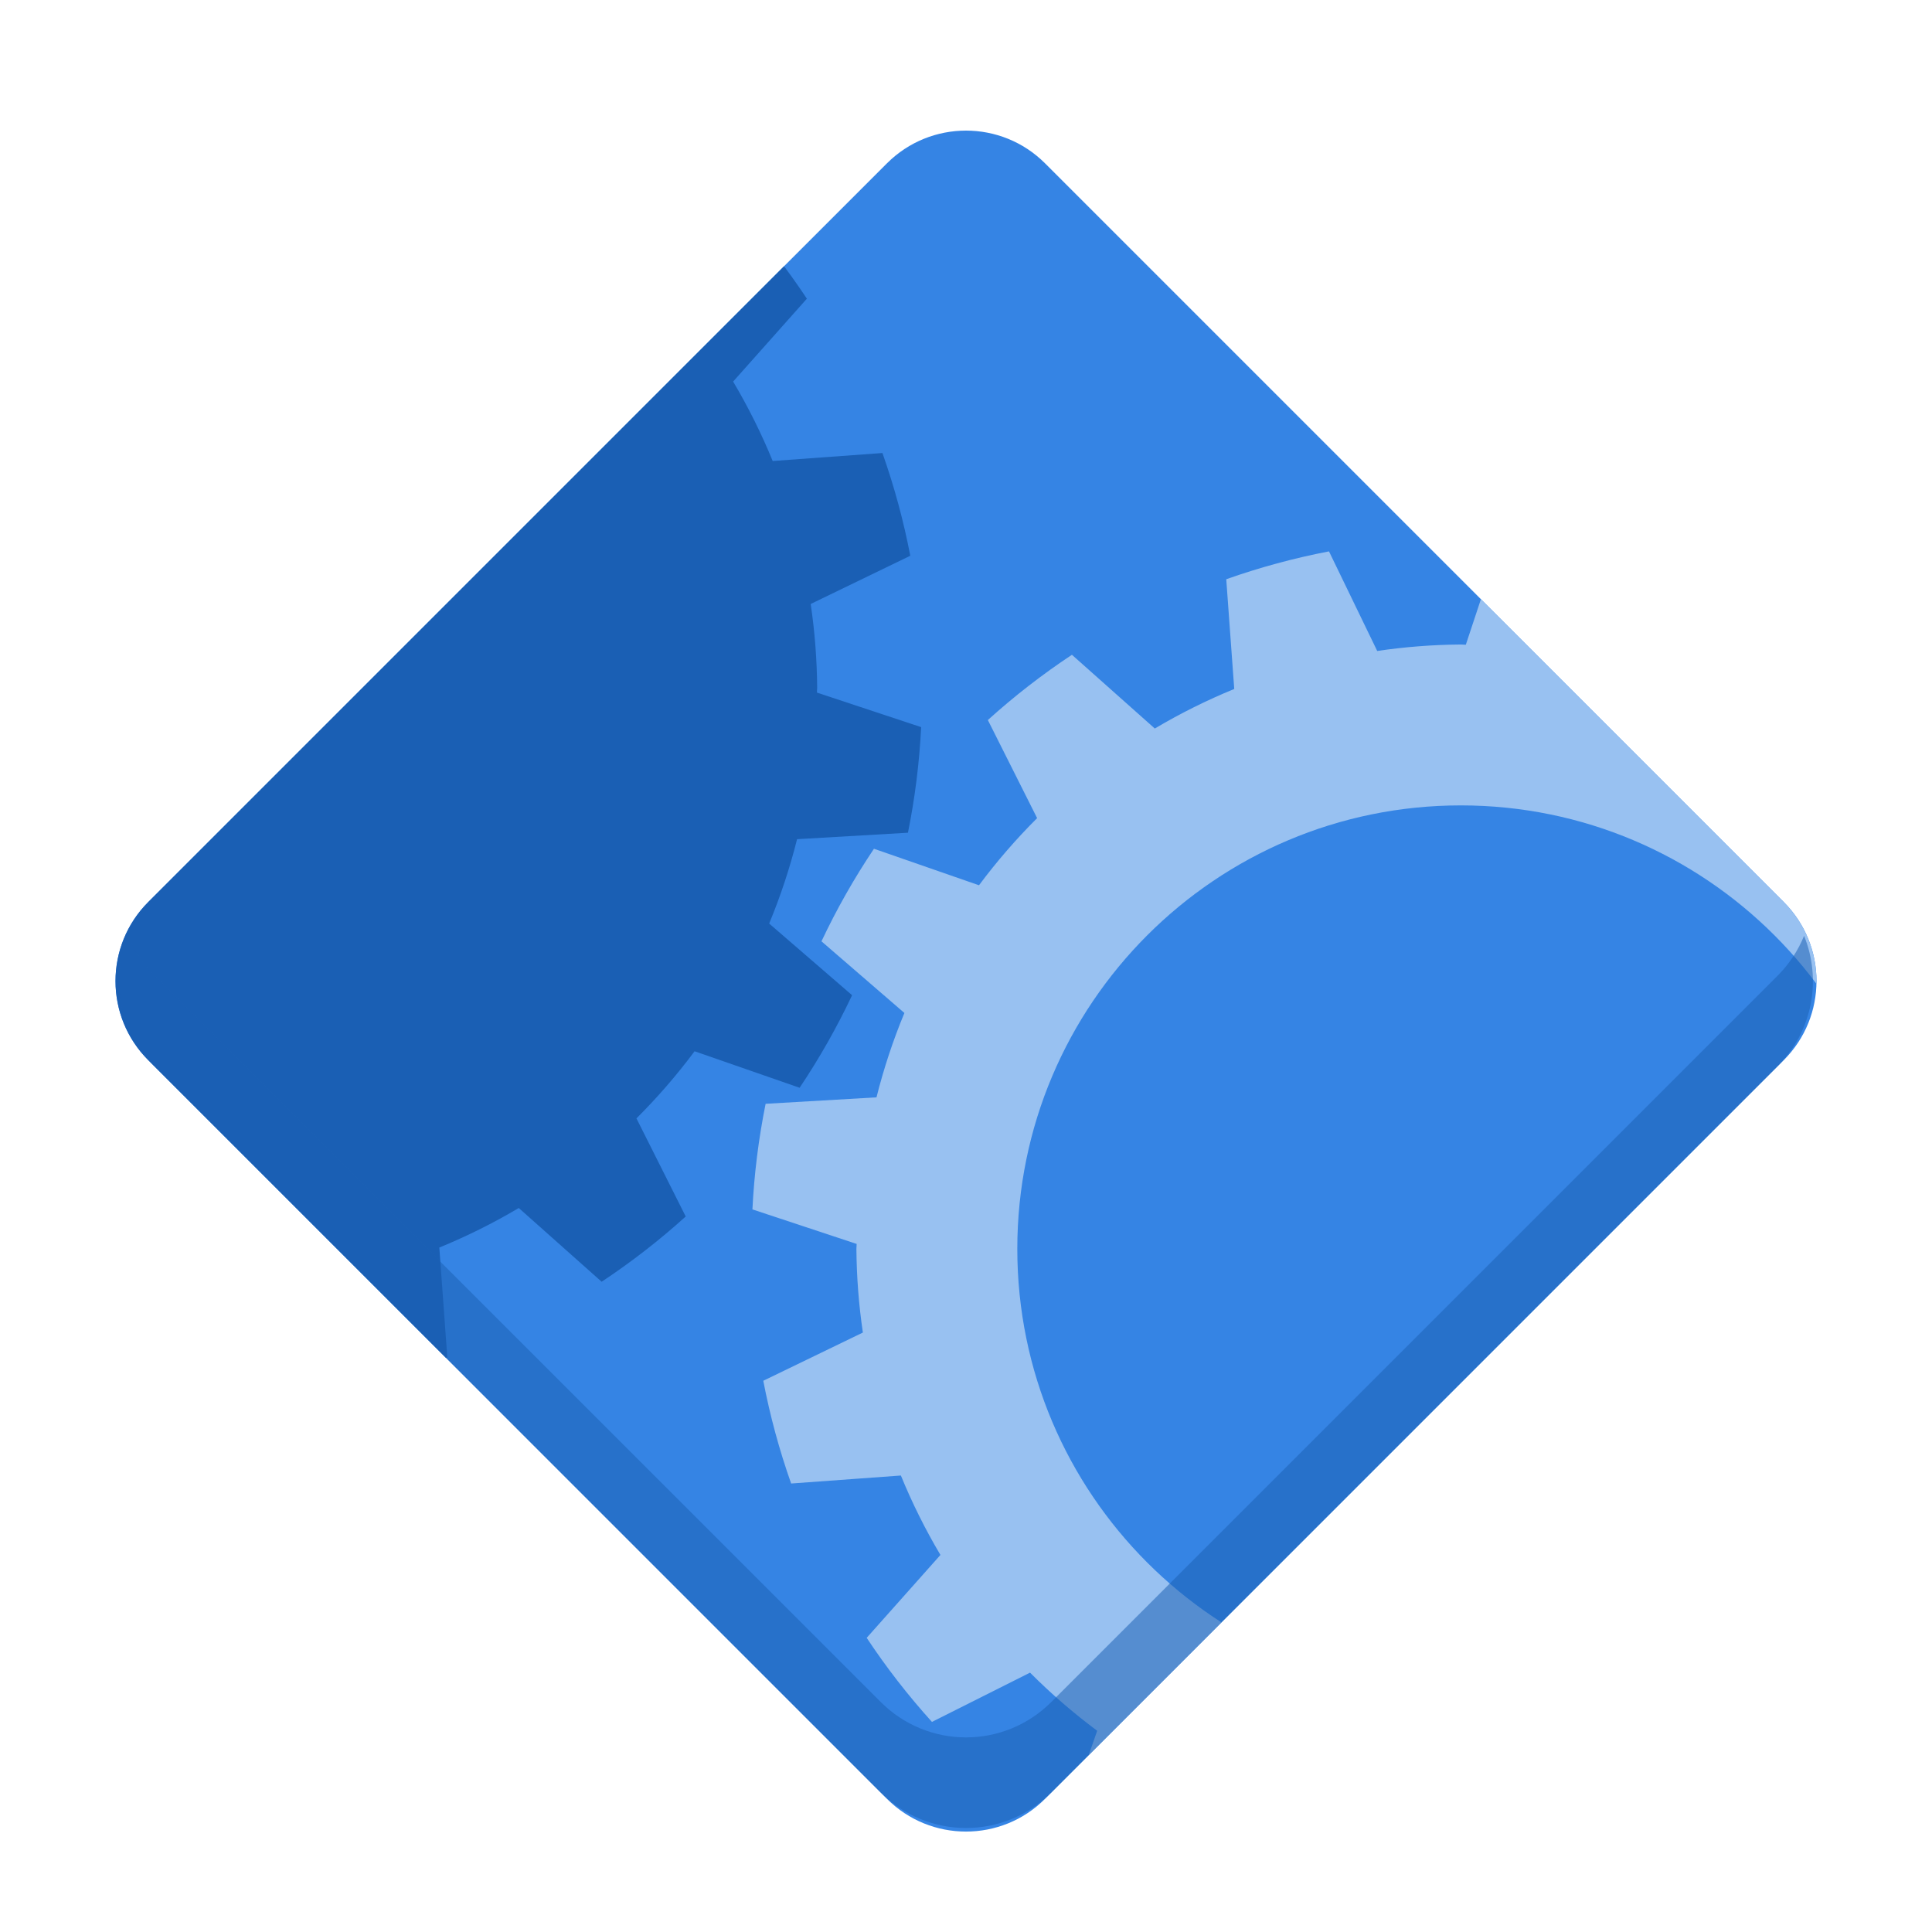
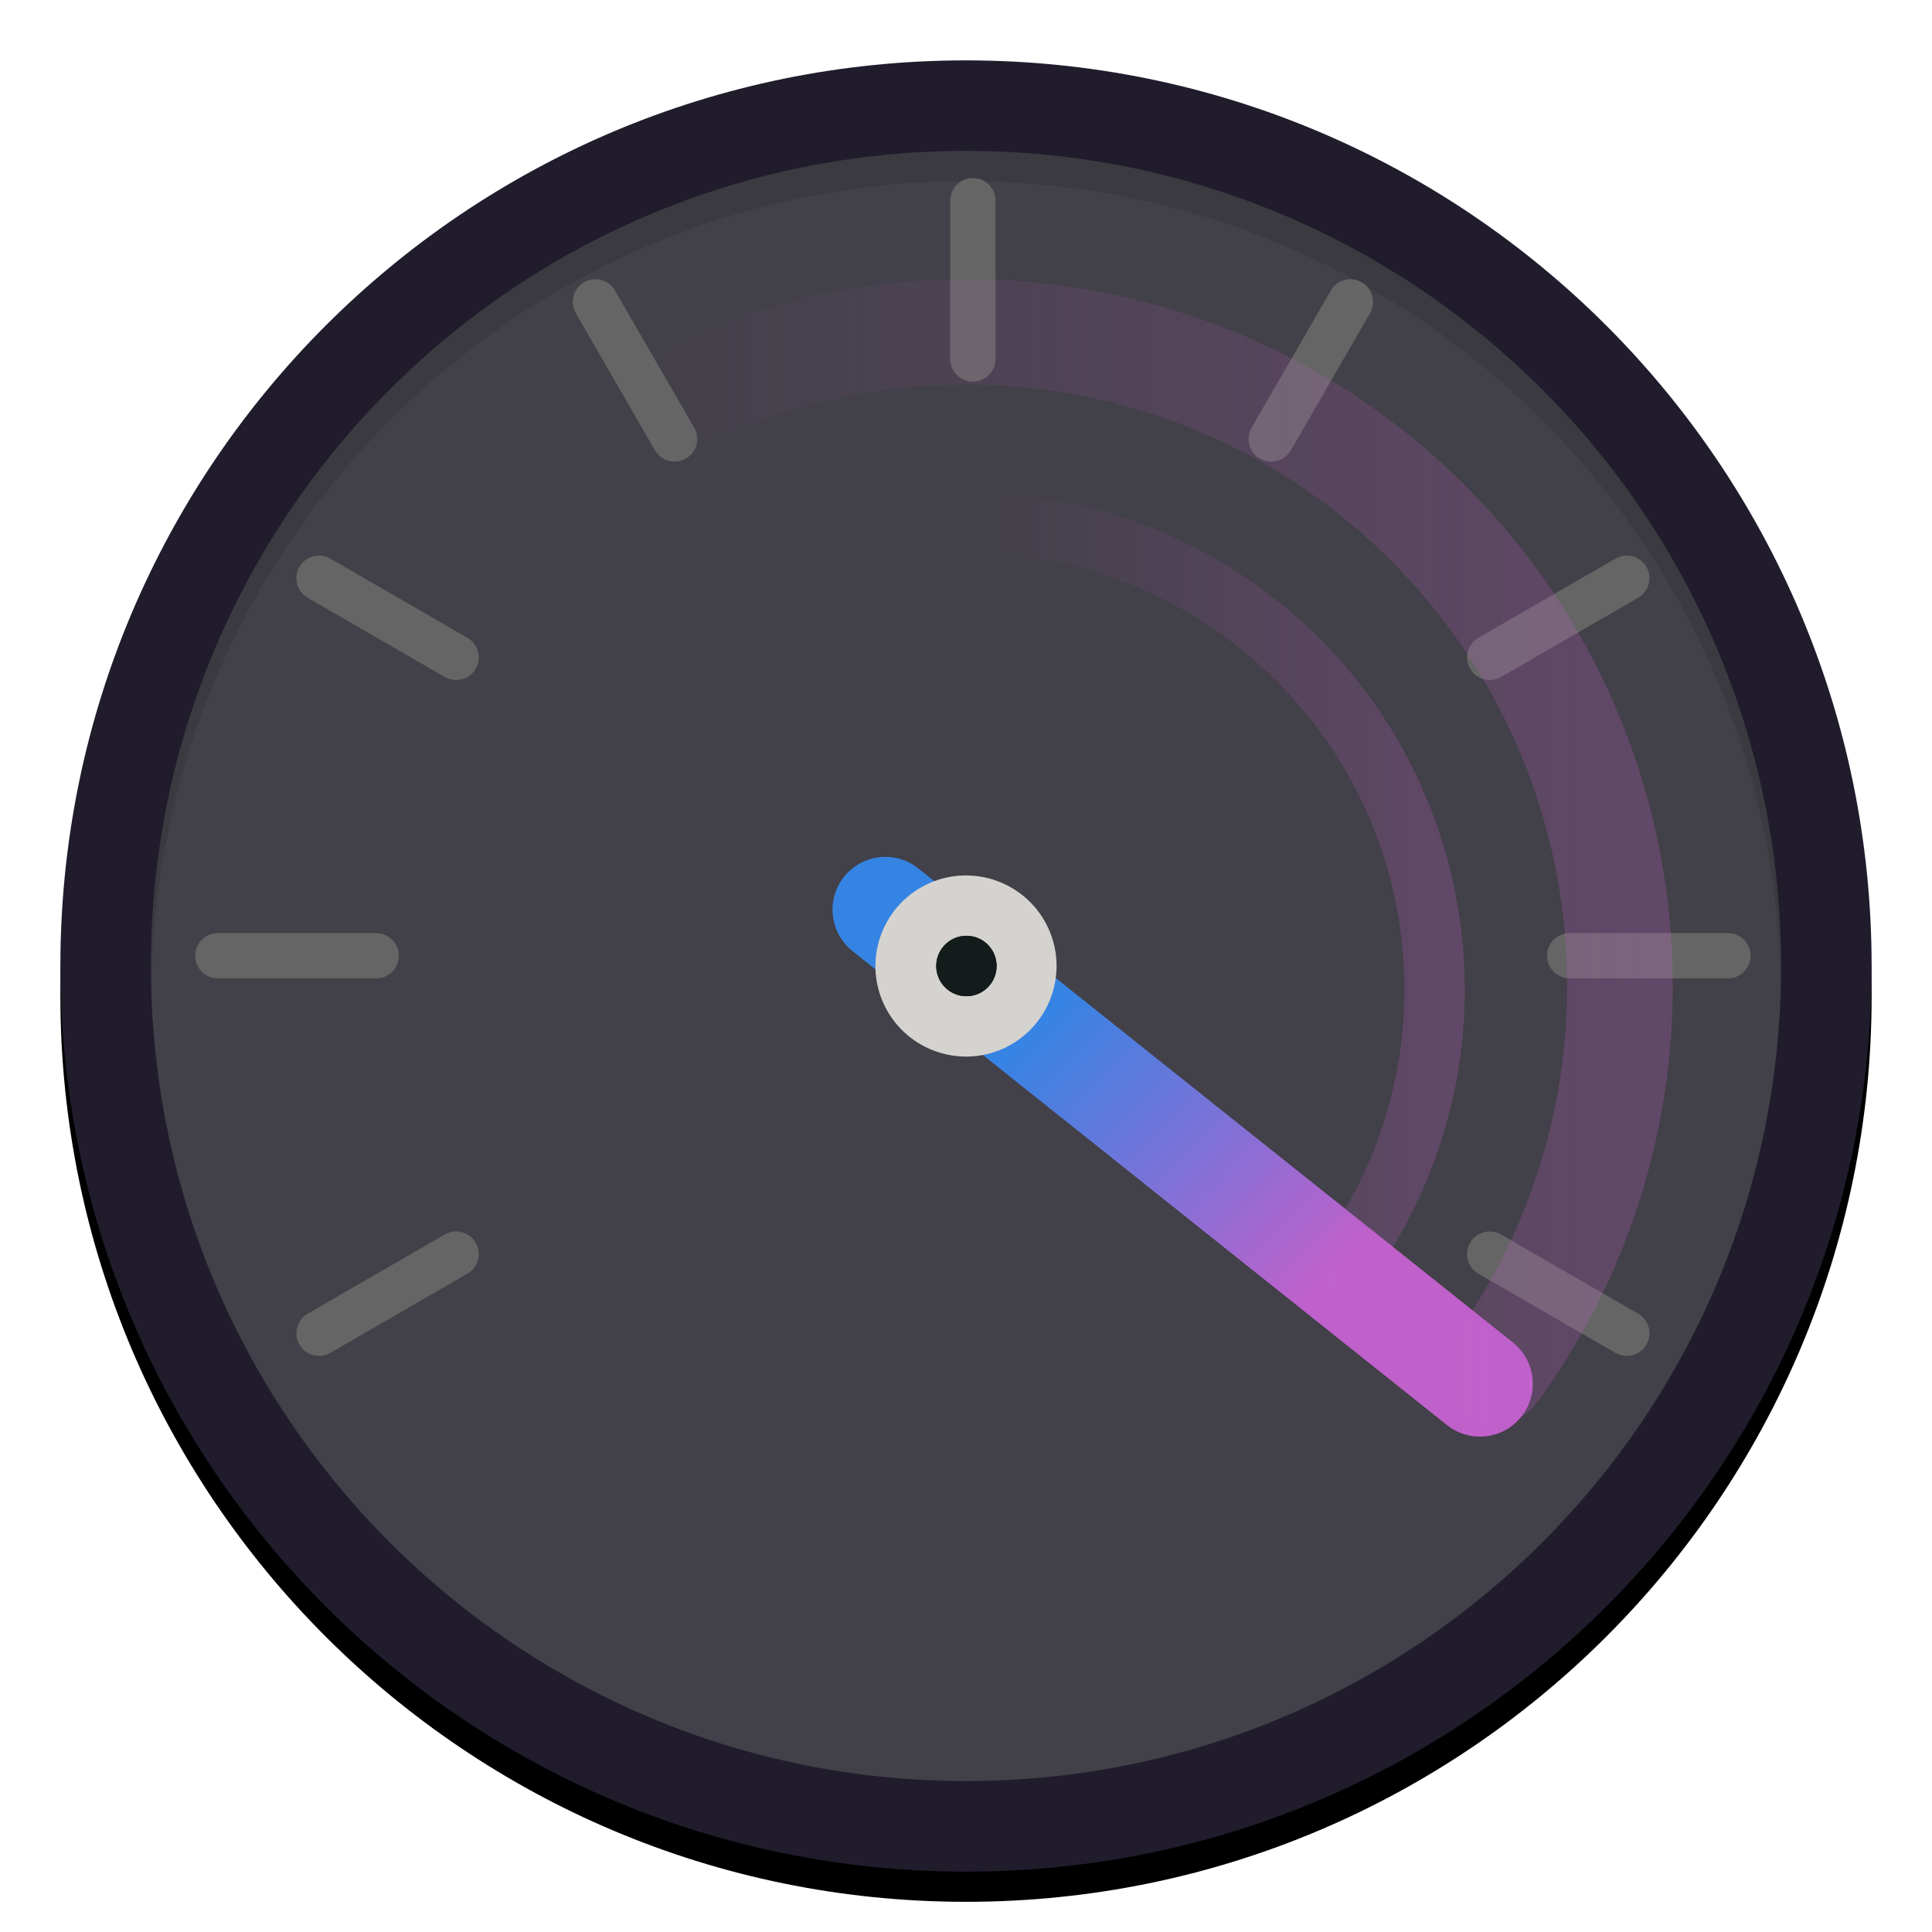
- <svg xmlns="http://www.w3.org/2000/svg" width="33.75mm" height="33.75mm" viewBox="0 0 33.75 33.75" version="1.1" id="svg974">
-   <defs id="defs968">
-     <clipPath clipPathUnits="userSpaceOnUse" id="clipPath18689">
-       <rect clip-path="none" transform="rotate(45)" ry="32" rx="32" y="123.999" x="486.037" height="362.943" width="362.943" id="rect18691" style="display:inline;opacity:1;vector-effect:none;fill:#4a86cf;fill-opacity:1;stroke:none;stroke-width:26.067;stroke-linecap:butt;stroke-linejoin:miter;stroke-miterlimit:4;stroke-dasharray:none;stroke-dashoffset:0;stroke-opacity:1;marker:none;marker-start:none;marker-mid:none;marker-end:none;paint-order:normal;enable-background:new" />
-     </clipPath>
-     <clipPath clipPathUnits="userSpaceOnUse" id="clipPath18689-3">
-       <rect clip-path="none" transform="rotate(45)" ry="32" rx="32" y="123.999" x="486.037" height="362.943" width="362.943" id="rect18691-6" style="display:inline;opacity:1;vector-effect:none;fill:#4a86cf;fill-opacity:1;stroke:none;stroke-width:26.067;stroke-linecap:butt;stroke-linejoin:miter;stroke-miterlimit:4;stroke-dasharray:none;stroke-dashoffset:0;stroke-opacity:1;marker:none;marker-start:none;marker-mid:none;marker-end:none;paint-order:normal;enable-background:new" />
-     </clipPath>
-   </defs>
-   <g id="layer1" transform="translate(-61.81982,-103.944)">
-     <g transform="matrix(0.2636723,0,0,0.2636723,61.81982,-529.397)" style="display:inline;stroke-width:0.25;enable-background:new" id="g1836">
-       <g transform="matrix(0.25,0,0,0.25,0,2295)" id="g18818" style="stroke-width:0.25">
-         <g style="stroke-width:0.27" transform="matrix(0.9260519,0,0,0.9260519,18.93073,50.87633)" id="g18590">
-           <g style="stroke-width:0.27" id="g18681" clip-path="url(#clipPath18689-3)">
-             <rect style="opacity:1;vector-effect:none;fill:#3584e4;fill-opacity:1;stroke:none;stroke-width:8.221;stroke-linecap:butt;stroke-linejoin:miter;stroke-miterlimit:4;stroke-dasharray:none;stroke-dashoffset:0;stroke-opacity:1;marker:none;marker-start:none;marker-mid:none;marker-end:none;paint-order:normal" id="rect18571" width="424" height="424" x="458.337" y="90.642" rx="10.092" ry="10.092" transform="matrix(0.6052817,0.6052817,-0.6052817,0.6052817,33.44063,99.07363)" clip-path="none" />
-             <circle style="opacity:1;vector-effect:none;fill:#f66151;fill-opacity:1;stroke:none;stroke-width:7.037;stroke-linecap:butt;stroke-linejoin:miter;stroke-miterlimit:4;stroke-dasharray:none;stroke-dashoffset:0;stroke-opacity:1;marker:none;marker-start:none;marker-mid:none;marker-end:none;paint-order:normal" id="path18706" cx="0" cy="0" r="0" transform="translate(0,-212)" />
-             <circle style="opacity:1;vector-effect:none;fill:#f66151;fill-opacity:1;stroke:none;stroke-width:7.037;stroke-linecap:butt;stroke-linejoin:miter;stroke-miterlimit:4;stroke-dasharray:none;stroke-dashoffset:0;stroke-opacity:1;marker:none;marker-start:none;marker-mid:none;marker-end:none;paint-order:normal" id="path18708" cx="0" cy="0" r="0" transform="translate(0,-212)" />
-             <path style="display:inline;opacity:1;vector-effect:none;fill:#98c1f1;fill-opacity:1;stroke:none;stroke-width:7.037;stroke-linecap:butt;stroke-linejoin:miter;stroke-miterlimit:4;stroke-dasharray:none;stroke-dashoffset:0;stroke-opacity:1;marker:none;marker-start:none;marker-mid:none;marker-end:none;paint-order:normal;enable-background:new" d="m 408.92,561.918 -9.886,29.829 a 172.971,172.971 0 0 0 -1.427,-0.071 172.971,172.971 0 0 0 -23.929,1.852 l -13.801,-28.501 a 203.293,203.293 0 0 0 -29.401,7.972 l 2.286,31.405 a 172.971,172.971 0 0 0 -22.732,11.319 l -23.718,-21.103 a 203.293,203.293 0 0 0 -24.059,18.674 l 14.099,28.073 a 172.971,172.971 0 0 0 -16.636,19.211 l -30.058,-10.448 a 203.293,203.293 0 0 0 -15.017,26.488 l 23.73,20.507 a 172.971,172.971 0 0 0 -7.985,24.143 l -31.73,1.849 a 203.293,203.293 0 0 0 -3.778,30.217 l 29.829,9.886 a 172.971,172.971 0 0 0 -0.071,1.427 172.971,172.971 0 0 0 1.852,23.929 l -28.501,13.801 a 203.293,203.293 0 0 0 7.972,29.401 l 31.405,-2.286 a 172.971,172.971 0 0 0 11.319,22.732 l -21.103,23.718 a 203.293,203.293 0 0 0 18.674,24.059 l 28.073,-14.099 a 172.971,172.971 0 0 0 19.211,16.636 l -10.448,30.058 a 203.293,203.293 0 0 0 26.488,15.017 l 20.507,-23.73 a 172.971,172.971 0 0 0 24.143,7.985 l 1.849,31.73 a 203.293,203.293 0 0 0 30.217,3.778 l 9.886,-29.829 a 172.971,172.971 0 0 0 1.427,0.071 172.971,172.971 0 0 0 23.929,-1.852 l 13.801,28.501 a 203.293,203.293 0 0 0 29.401,-7.972 l -2.286,-31.405 a 172.971,172.971 0 0 0 22.732,-11.319 l 23.718,21.103 A 203.293,203.293 0 0 0 532.96,916 l -14.099,-28.073 a 172.971,172.971 0 0 0 16.636,-19.211 l 30.058,10.448 a 203.293,203.293 0 0 0 15.017,-26.488 l -23.73,-20.507 a 172.971,172.971 0 0 0 7.985,-24.143 l 31.73,-1.849 a 203.293,203.293 0 0 0 3.778,-30.217 l -29.829,-9.886 a 172.971,172.971 0 0 0 0.071,-1.427 172.971,172.971 0 0 0 -1.852,-23.929 l 28.501,-13.801 a 203.293,203.293 0 0 0 -7.972,-29.401 l -31.405,2.286 a 172.971,172.971 0 0 0 -11.319,-22.732 l 21.103,-23.718 a 203.293,203.293 0 0 0 -18.674,-24.059 l -28.073,14.099 a 172.971,172.971 0 0 0 -19.211,-16.636 l 10.448,-30.058 A 203.293,203.293 0 0 0 485.636,581.681 l -20.507,23.73 a 172.971,172.971 0 0 0 -24.143,-7.985 l -1.849,-31.73 a 203.293,203.293 0 0 0 -30.217,-3.778 z M 397.607,637.722 A 126.926,126.926 0 0 1 524.532,764.647 126.926,126.926 0 0 1 397.607,891.572 126.926,126.926 0 0 1 270.682,764.647 126.926,126.926 0 0 1 397.607,637.722 Z" id="path18717-4" />
-             <path id="path18758" d="m 51.748,401.284 -9.886,29.829 c -0.476,-0.026 -0.951,-0.05 -1.427,-0.071 -8.01,0.062 -16.005,0.681 -23.929,1.852 L 2.706,404.392 c -9.986,1.918 -19.814,4.583 -29.401,7.972 l 2.286,31.405 c -7.844,3.211 -15.442,6.994 -22.732,11.319 l -23.718,-21.103 c -8.475,5.614 -16.518,11.857 -24.059,18.674 l 14.099,28.073 c -6.009,5.987 -11.569,12.408 -16.636,19.211 l -30.058,-10.448 c -5.661,8.442 -10.68,17.296 -15.017,26.488 l 23.73,20.507 c -3.25,7.841 -5.919,15.91 -7.985,24.143 l -31.73,1.849 c -2.013,9.964 -3.276,20.064 -3.778,30.217 l 29.829,9.886 c -0.026,0.476 -0.05,0.951 -0.071,1.427 0.062,8.01 0.681,16.005 1.852,23.929 l -28.501,13.801 c 1.918,9.986 4.583,19.814 7.972,29.401 l 31.405,-2.286 c 3.211,7.844 6.994,15.442 11.319,22.732 l -21.103,23.718 c 5.614,8.475 11.857,16.518 18.674,24.059 l 28.073,-14.099 c 5.987,6.009 12.408,11.569 19.211,16.636 l -10.448,30.058 c 8.442,5.661 17.296,10.68 26.488,15.017 l 20.507,-23.73 c 7.841,3.25 15.91,5.919 24.143,7.985 l 1.849,31.73 c 9.964,2.013 20.064,3.276 30.217,3.778 l 9.886,-29.829 c 0.476,0.026 0.951,0.05 1.427,0.071 8.01,-0.062 16.005,-0.681 23.929,-1.852 l 13.801,28.501 c 9.986,-1.918 19.814,-4.583 29.401,-7.972 l -2.286,-31.405 c 7.844,-3.211 15.442,-6.994 22.732,-11.319 l 23.718,21.103 c 8.475,-5.614 16.518,-11.857 24.059,-18.674 l -14.099,-28.073 c 6.009,-5.987 11.569,-12.408 16.636,-19.211 l 30.058,10.448 c 5.661,-8.442 10.68,-17.296 15.017,-26.488 l -23.73,-20.507 c 3.25,-7.841 5.919,-15.91 7.985,-24.143 l 31.73,-1.849 c 2.013,-9.964 3.276,-20.064 3.778,-30.217 l -29.829,-9.886 c 0.026,-0.476 0.05,-0.951 0.071,-1.427 -0.062,-8.01 -0.681,-16.005 -1.852,-23.929 l 28.501,-13.801 c -1.918,-9.986 -4.583,-19.814 -7.972,-29.401 l -31.405,2.286 c -3.211,-7.844 -6.994,-15.442 -11.319,-22.732 l 21.103,-23.718 c -5.614,-8.475 -11.857,-16.518 -18.674,-24.059 l -28.073,14.099 c -5.987,-6.009 -12.408,-11.569 -19.211,-16.636 l 10.448,-30.058 c -8.442,-5.661 -17.296,-10.68 -26.488,-15.017 l -20.507,23.73 c -7.841,-3.25 -15.91,-5.919 -24.143,-7.985 l -1.849,-31.73 c -9.964,-2.013 -20.064,-3.276 -30.217,-3.778 z" style="display:inline;opacity:1;vector-effect:none;fill:#1a5fb4;fill-opacity:1;stroke:none;stroke-width:7.037;stroke-linecap:butt;stroke-linejoin:miter;stroke-miterlimit:4;stroke-dasharray:none;stroke-dashoffset:0;stroke-opacity:1;marker:none;marker-start:none;marker-mid:none;marker-end:none;paint-order:normal;enable-background:new" />
-           </g>
-         </g>
-         <path style="display:inline;opacity:0.534;vector-effect:none;fill:#1a5fb4;fill-opacity:1;stroke:none;stroke-width:1.629;stroke-linecap:butt;stroke-linejoin:miter;stroke-miterlimit:4;stroke-dasharray:none;stroke-dashoffset:0;stroke-opacity:1;marker:none;marker-start:none;marker-mid:none;marker-end:none;paint-order:normal;enable-background:new" clip-path="none" d="m 8.477,2676 c -1.171,2.887 -0.583,6.308 1.766,8.656 l 48.102,48.102 c 3.134,3.134 8.179,3.134 11.312,0 l 48.102,-48.102 c 2.348,-2.348 2.937,-5.77 1.766,-8.656 -0.392,0.966 -0.98,1.871 -1.766,2.656 l -48.102,48.102 c -3.134,3.134 -8.179,3.134 -11.312,0 L 10.242,2678.656 C 9.457,2677.871 8.868,2676.965 8.477,2676 Z" transform="matrix(4,0,0,4,0,-10028)" id="rect18571-6" />
-       </g>
-       <rect y="2402" x="-1.5000001e-06" height="128" width="128" id="rect9125-7-2" style="display:inline;opacity:1;vector-effect:none;fill:none;fill-opacity:1;stroke:none;stroke-width:1.25;stroke-linecap:butt;stroke-linejoin:miter;stroke-miterlimit:4;stroke-dasharray:none;stroke-dashoffset:0;stroke-opacity:1;marker:none;marker-start:none;marker-mid:none;marker-end:none;paint-order:normal;enable-background:new" />
+ <svg xmlns="http://www.w3.org/2000/svg" xmlns:xlink="http://www.w3.org/1999/xlink" height="128px" viewBox="0 0 128 128" width="128px">
+   <filter id="a" height="100%" width="100%" x="0%" y="0%">
+     <feColorMatrix color-interpolation-filters="sRGB" values="0 0 0 0 1 0 0 0 0 1 0 0 0 0 1 0 0 0 1 0" />
+   </filter>
+   <linearGradient id="b" gradientTransform="matrix(1.545532 -3.254181 -3.583539 -1.403976 411.059 6792.87)" gradientUnits="userSpaceOnUse" x1="1660.857" x2="1662.99" y1="806.297" y2="812.882">
+     <stop offset="0" stop-color="#c061cb" />
+     <stop offset="1" stop-color="#3584e4" />
+   </linearGradient>
+   <mask id="c">
+     <g filter="url(#a)">
+       <rect fill-opacity="0.1" height="153.6" width="153.6" x="-12.8" y="-12.8" />
+     </g>
+   </mask>
+   <clipPath id="d">
+     <rect height="152" width="192" />
+   </clipPath>
+   <mask id="e">
+     <g filter="url(#a)">
+       <rect fill-opacity="0.25" height="153.6" width="153.6" x="-12.8" y="-12.8" />
+     </g>
+   </mask>
+   <linearGradient id="f" gradientUnits="userSpaceOnUse">
+     <stop offset="0" stop-color="#c061cb" stop-opacity="0" />
+     <stop offset="1" stop-color="#c061cb" />
+   </linearGradient>
+   <linearGradient id="g" x1="41.991" x2="110.82" xlink:href="#f" y1="228.414" y2="228.414" />
+   <clipPath id="h">
+     <rect height="152" width="192" />
+   </clipPath>
+   <mask id="i">
+     <g filter="url(#a)">
+       <rect fill-opacity="0.25" height="153.6" width="153.6" x="-12.8" y="-12.8" />
+     </g>
+   </mask>
+   <linearGradient id="j" gradientTransform="matrix(1.066739 0 0 1.066738 -3.508744 -14.86581)" x1="64.347" x2="94.388" xlink:href="#f" y1="230.745" y2="230.745" />
+   <clipPath id="k">
+     <rect height="152" width="192" />
+   </clipPath>
+   <path d="m 124 66 c 0 33.137 -26.863 60 -60 60 s -60 -26.863 -60 -60 s 26.863 -60 60 -60 s 60 26.863 60 60 z m 0 0" />
+   <path d="m 64 8 c 30.93 0 56 25.07 56 56 v 2 c 0 30.93 -25.07 56 -56 56 s -56 -25.07 -56 -56 v -2 c 0 -30.93 25.07 -56 56 -56 z m 0 0" fill="#d5d3cf" />
+   <path d="m 124 64 c 0 33.137 -26.863 60 -60 60 s -60 -26.863 -60 -60 s 26.863 -60 60 -60 s 60 26.863 60 60 z m 0 0" fill="#211c2c" />
+   <path d="m 118 64 c 0 29.824 -24.176 54 -54 54 s -54 -24.176 -54 -54 s 24.176 -54 54 -54 s 54 24.176 54 54 z m 0 0" fill="#424048" />
+   <path d="m 13.982 237.319 l 10.488 0.002" fill="#363636" stroke="#656565" stroke-linecap="round" stroke-linejoin="round" stroke-width="3" transform="matrix(-0.866025 -0.5 0.5 -0.866025 1.227083 300.8473)" />
+   <path d="m 58.656 232.27 l 39.395 31.41" fill="#613583" fill-rule="evenodd" stroke="url(#b)" stroke-linecap="round" stroke-linejoin="round" stroke-width="7" transform="matrix(1 0 0 1 0 -172)" />
+   <path d="m 69.48 61.555 c 1.348 3.027 -0.012 6.574 -3.035 7.926 c -3.027 1.348 -6.574 -0.012 -7.926 -3.035 c -1.348 -3.027 0.012 -6.574 3.035 -7.926 c 3.027 -1.348 6.574 0.012 7.926 3.035 z m 0 0" fill="#d5d3cf" />
+   <path d="m 66.031 64 c 0 1.105 -0.895 2.004 -2.004 2.004 c -1.105 0 -2 -0.898 -2 -2.004 s 0.895 -2.004 2 -2.004 c 1.109 0 2.004 0.898 2.004 2.004 z m 0 0" fill="#131c1a" />
+   <path d="m 66.027 64 c 0 1.105 -0.895 2 -2 2 c -1.102 0 -2 -0.895 -2 -2 s 0.898 -2 2 -2 c 1.105 0 2 0.895 2 2 z m 0 0" fill="#131c1a" />
+   <g mask="url(#c)">
+     <g clip-path="url(#d)" transform="matrix(1 0 0 1 -8 -16)">
+       <path d="m 72 26 c -29.824 0 -54 24.176 -54 54 c 0.008 0.391 0.023 0.781 0.043 1.172 c 0.453 -29.484 24.473 -53.152 53.957 -53.172 c 29.355 0.016 53.32 23.48 53.957 52.828 c 0.016 -0.277 0.031 -0.551 0.043 -0.828 c 0 -29.824 -24.176 -54 -54 -54 z m 0 0" />
+     </g>
+   </g>
+   <g stroke="#656565" stroke-linecap="round" stroke-linejoin="round" stroke-width="3">
+     <path d="m 13.981 237.318 l 10.488 0.002" fill="#363636" transform="matrix(0.866025 0.5 -0.5 0.866025 127.6877 -174.2059)" />
+     <path d="m 13.981 237.32 l 10.488 -0.002" fill="#363636" transform="matrix(0.5 0.866025 -0.866025 0.5 237.9798 -110.7682)" />
+     <path d="m 13.982 237.319 l 10.488 0.002" fill="#363636" transform="matrix(-0.5 0.866025 -0.866025 -0.5 301.984 126.551)" />
+     <path d="m 13.982 237.32 l 10.488 -0.002" fill="#363636" transform="matrix(-0.866025 0.5 -0.5 -0.866025 238.5463 236.8431)" />
+     <path d="m 13.982 237.319 l 10.488 -0.002" fill="#363636" transform="matrix(0.866025 -0.5 0.5 0.866025 -109.6315 -110.2017)" />
+     <path d="m 14.434 63.32 h 10.488" fill="none" />
+     <path d="m 13.98 237.32 h 10.488" fill="none" transform="matrix(0 1 -1 0 301.7766 -0.683533)" />
+     <path d="m 13.981 237.32 h 10.488" fill="none" transform="matrix(-1 0 -0 -1 128.4616 300.6399)" />
+   </g>
+   <g mask="url(#e)">
+     <g clip-path="url(#h)" transform="matrix(1 0 0 1 -8 -16)">
+       <path d="m 41.875 200.078 c 17.672 -10.523 40.305 -7.156 54.152 8.055 c 13.852 15.211 15.105 38.07 3 54.707" fill="none" stroke="url(#g)" stroke-linecap="round" stroke-linejoin="round" stroke-width="7" transform="matrix(1 0 0 1 8 -156)" />
+     </g>
+   </g>
+   <g mask="url(#i)">
+     <g clip-path="url(#k)" transform="matrix(1 0 0 1 -8 -16)">
+       <path d="m 41.617 216.395 c 11.172 -11.895 29.672 -13.051 42.238 -2.637 c 12.57 10.41 14.875 28.797 5.27 41.992" fill="none" stroke="url(#j)" stroke-linecap="round" stroke-linejoin="round" stroke-width="4" transform="matrix(1 0 0 1 8 -156)" />
    </g>
  </g>
</svg>
